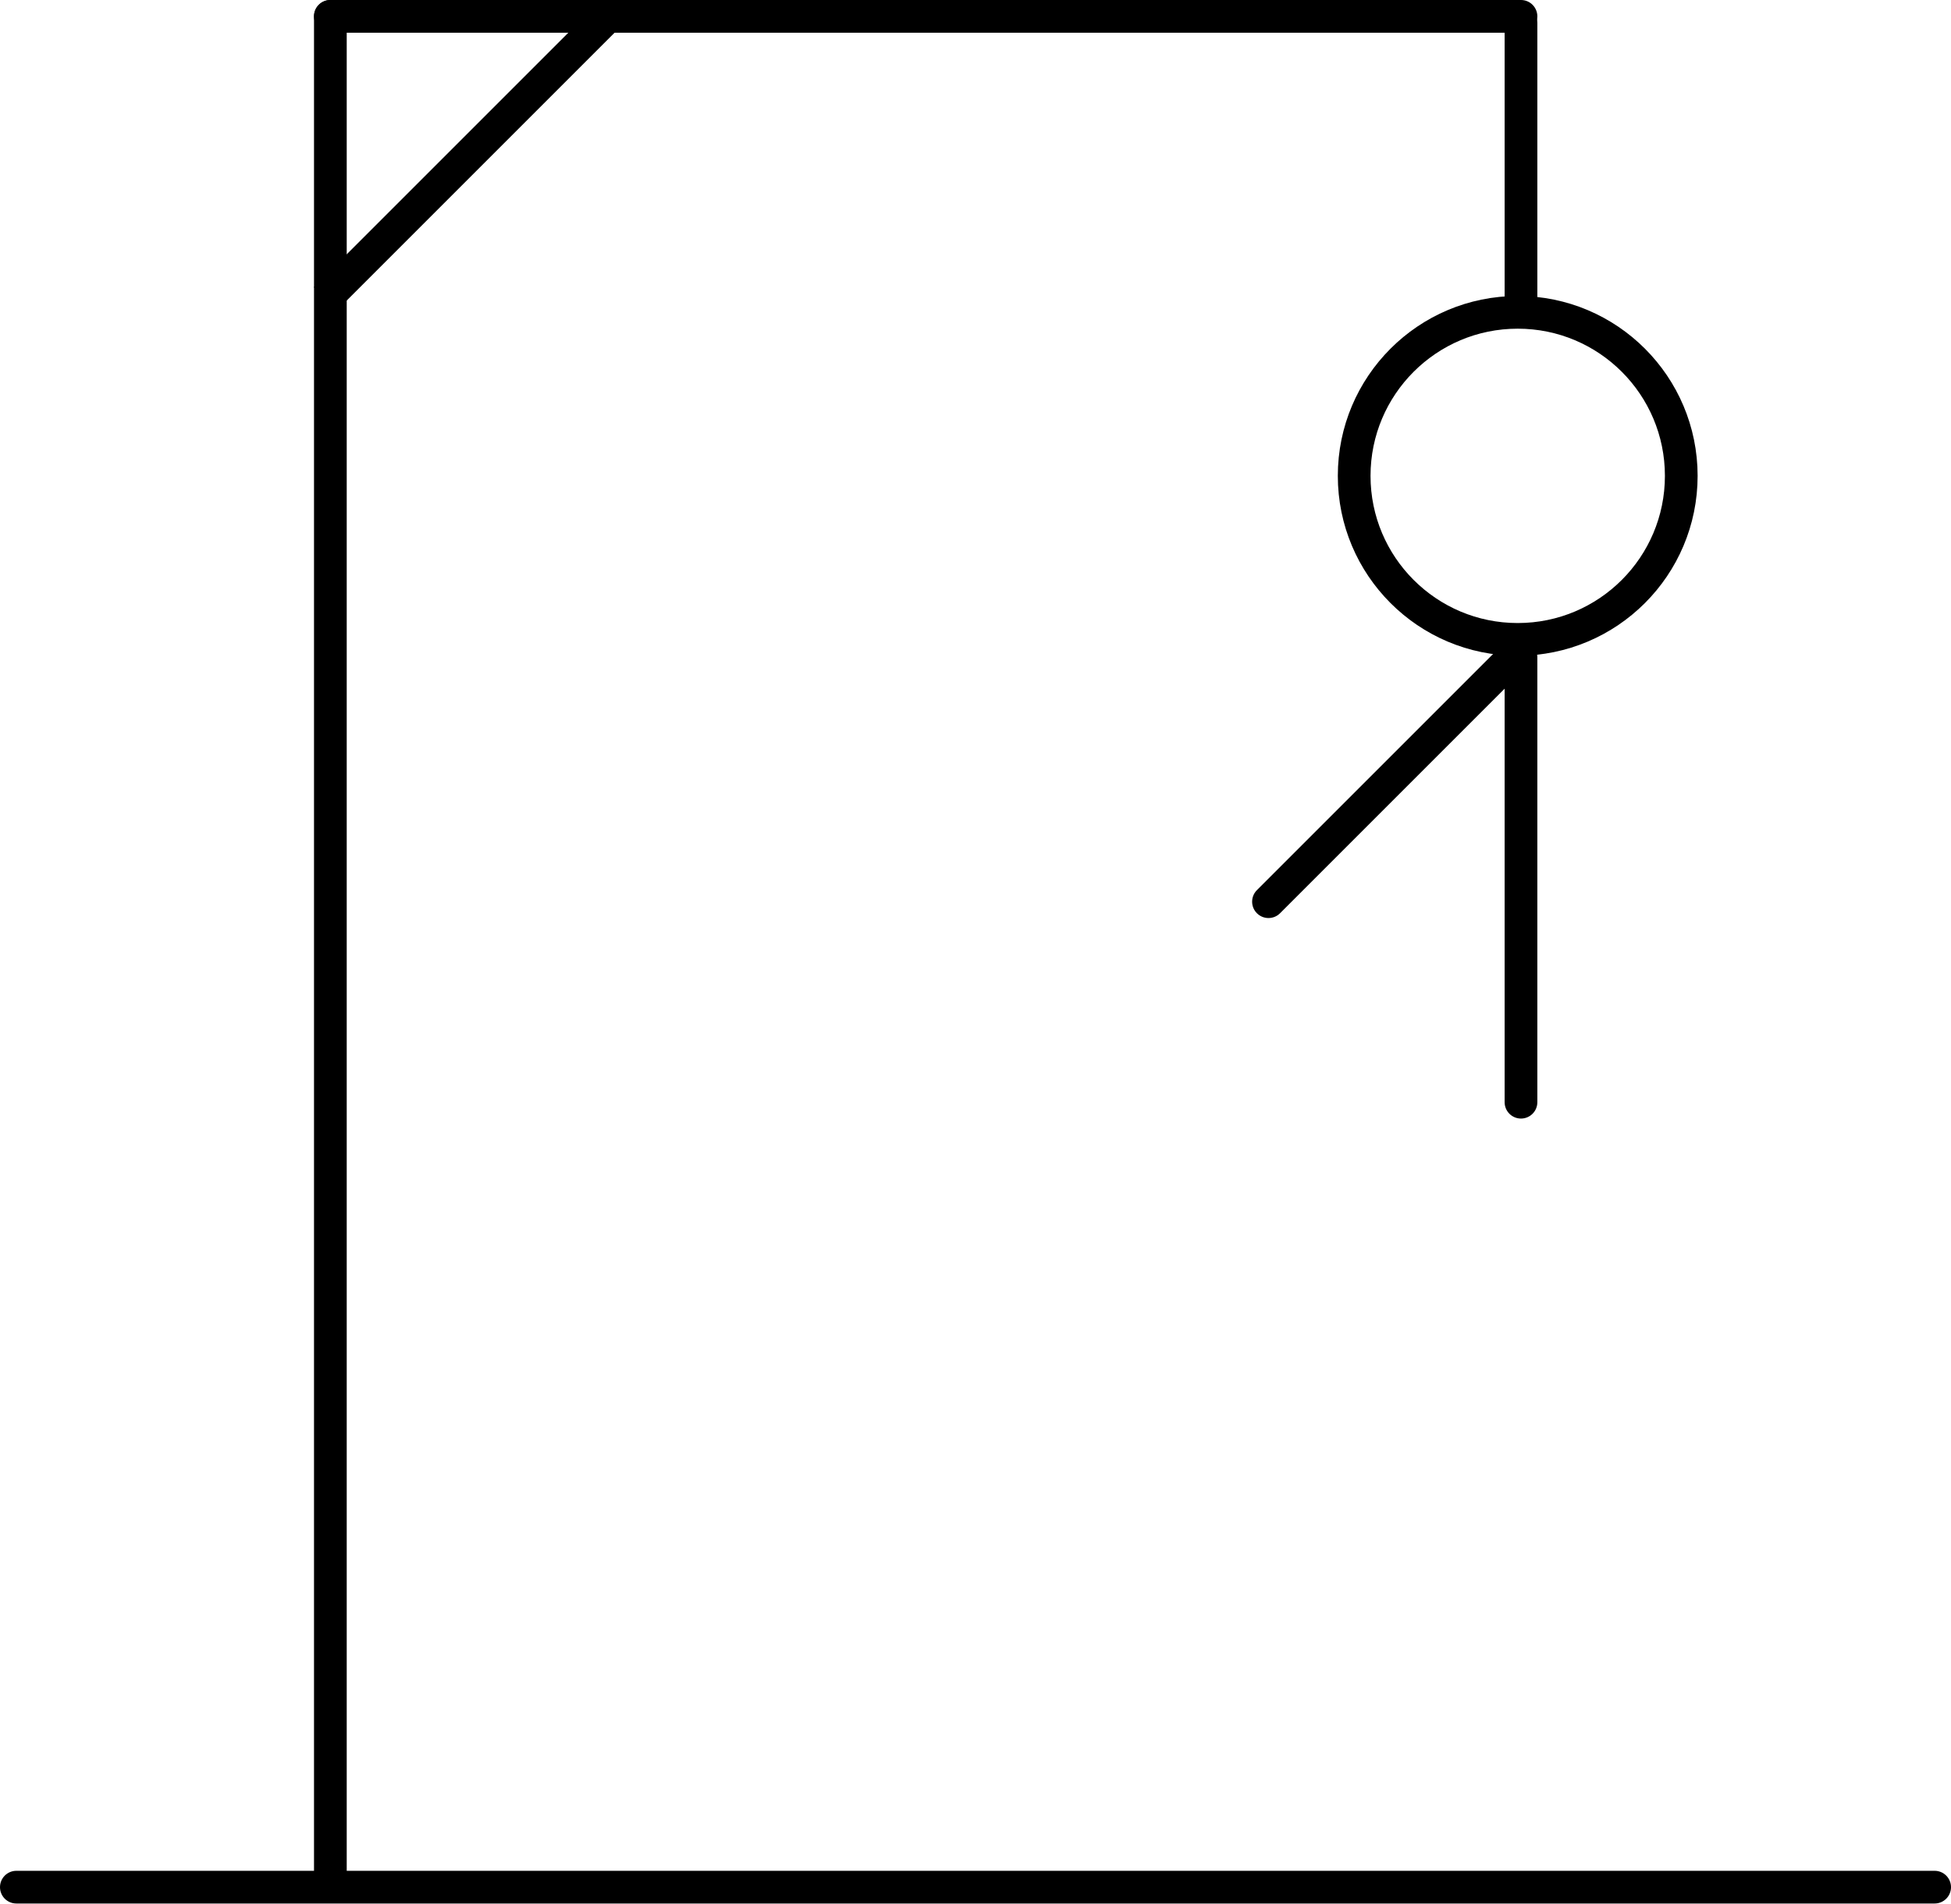
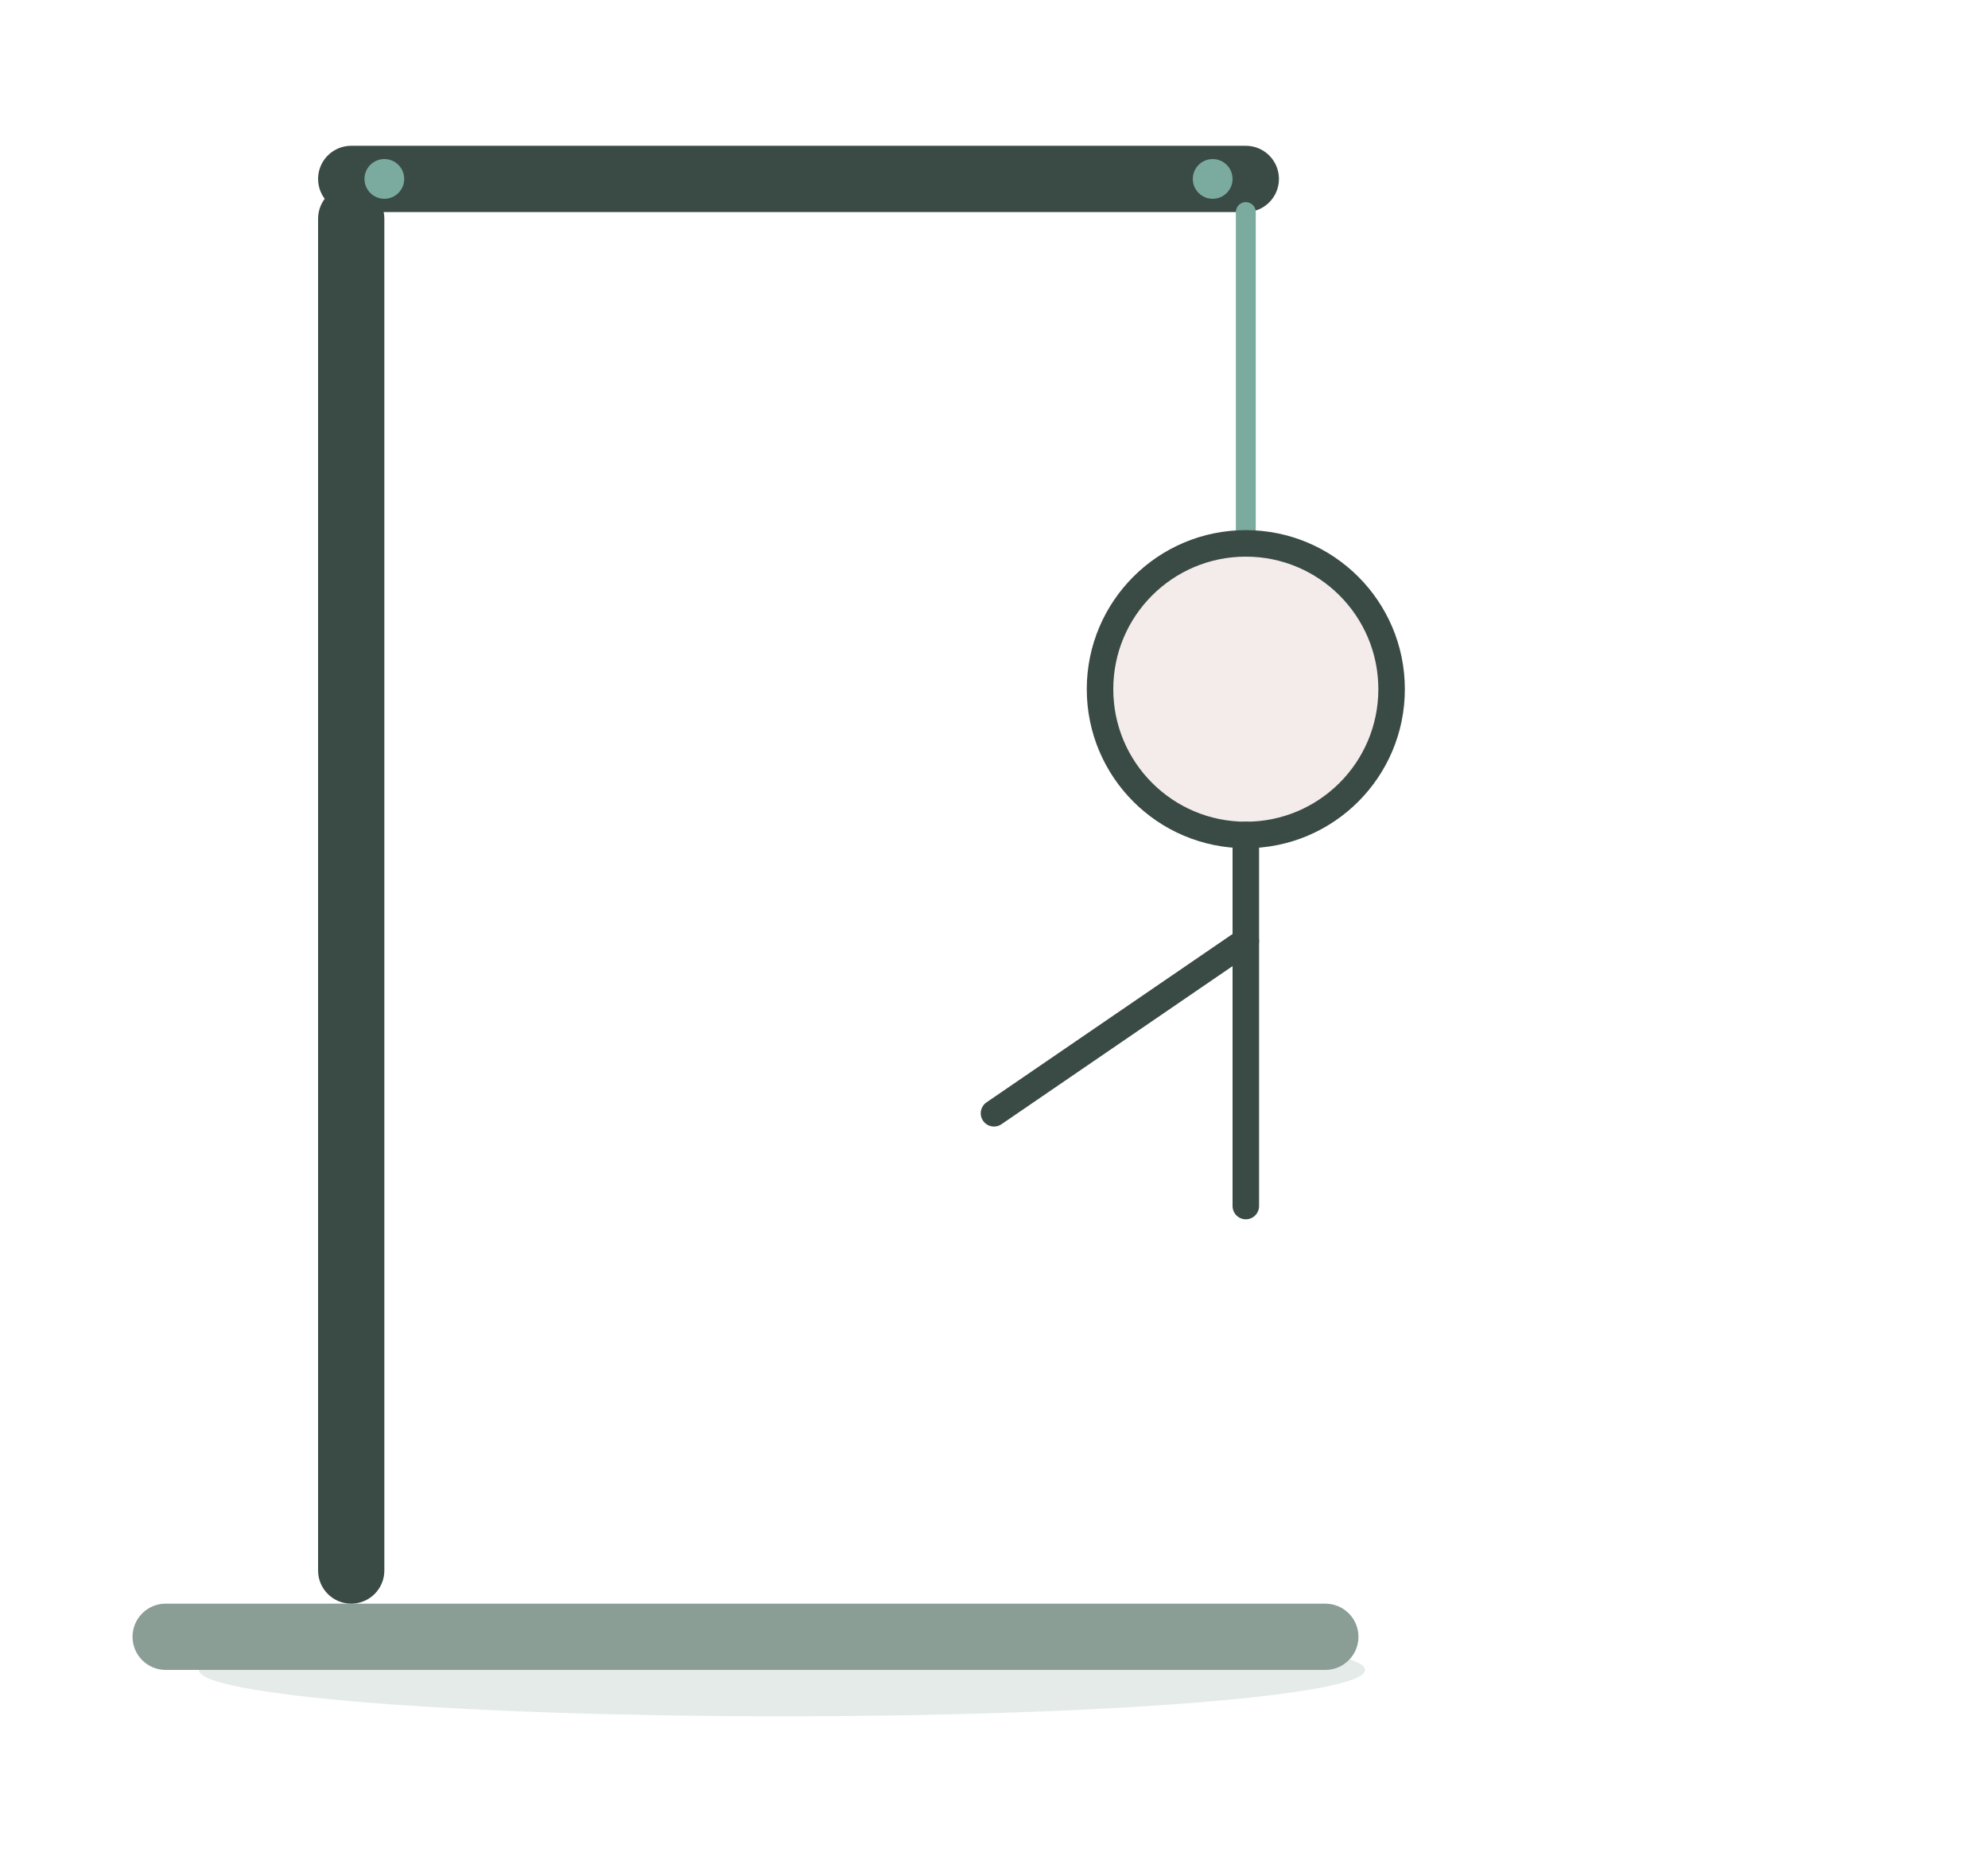
- <svg xmlns="http://www.w3.org/2000/svg" width="298.232" height="291" viewBox="0 0 298.232 291">
-   <g id="Group_694" data-name="Group 694" transform="translate(-219 -183)">
-     <rect id="Rectangle_2970" data-name="Rectangle 2970" width="5" height="56" rx="2.5" transform="translate(448.965 281.247) rotate(45)" />
-     <rect id="Rectangle_2974" data-name="Rectangle 2974" width="5" height="61.733" transform="translate(310.627 183.247) rotate(45)" />
-     <rect id="Rectangle_2966" data-name="Rectangle 2966" width="5" height="298.232" rx="2.5" transform="translate(517.232 469) rotate(90)" />
-     <g id="Ellipse_32" data-name="Ellipse 32" transform="translate(423.5 228.247)" fill="none" stroke="#000" stroke-width="5">
-       <circle cx="27.5" cy="27.5" r="27.5" stroke="none" />
-       <circle cx="27.5" cy="27.5" r="25" fill="none" />
-     </g>
-     <rect id="Rectangle_2987" data-name="Rectangle 2987" width="5" height="289" rx="2.5" transform="translate(267 183)" />
-     <rect id="Rectangle_2988" data-name="Rectangle 2988" width="187" height="5" rx="2.5" transform="translate(267 183)" />
-     <rect id="Rectangle_2989" data-name="Rectangle 2989" width="5" height="49" rx="2.5" transform="translate(449 184)" />
-     <rect id="Rectangle_2990" data-name="Rectangle 2990" width="5" height="73" rx="2.5" transform="translate(449 281)" />
-   </g>
+ <svg xmlns="http://www.w3.org/2000/svg" width="300" height="280" viewBox="0 0 300 280" fill="none">
+   <ellipse cx="118" cy="252" rx="88" ry="7" fill="#c5d3cc" opacity="0.45" />
+   <rect x="20" y="242" width="185" height="10" rx="5" fill="#8a9e96" />
+   <rect x="48" y="28" width="10" height="214" rx="5" fill="#3a4a45" />
+   <rect x="48" y="22" width="145" height="10" rx="5" fill="#3a4a45" />
+   <circle cx="58" cy="27" r="3" fill="#7aab9e" />
+   <circle cx="183" cy="27" r="3" fill="#7aab9e" />
+   <path d="M188 32 L188 82" stroke="#7aab9e" stroke-width="3" stroke-linecap="round" />
+   <circle cx="188" cy="104" r="22" stroke="#3a4a45" stroke-width="4" fill="#f3ecea" />
+   <line x1="188" y1="126" x2="188" y2="182" stroke="#3a4a45" stroke-width="4" stroke-linecap="round" />
+   <line x1="188" y1="142" x2="150" y2="168" stroke="#3a4a45" stroke-width="4" stroke-linecap="round" />
</svg>
